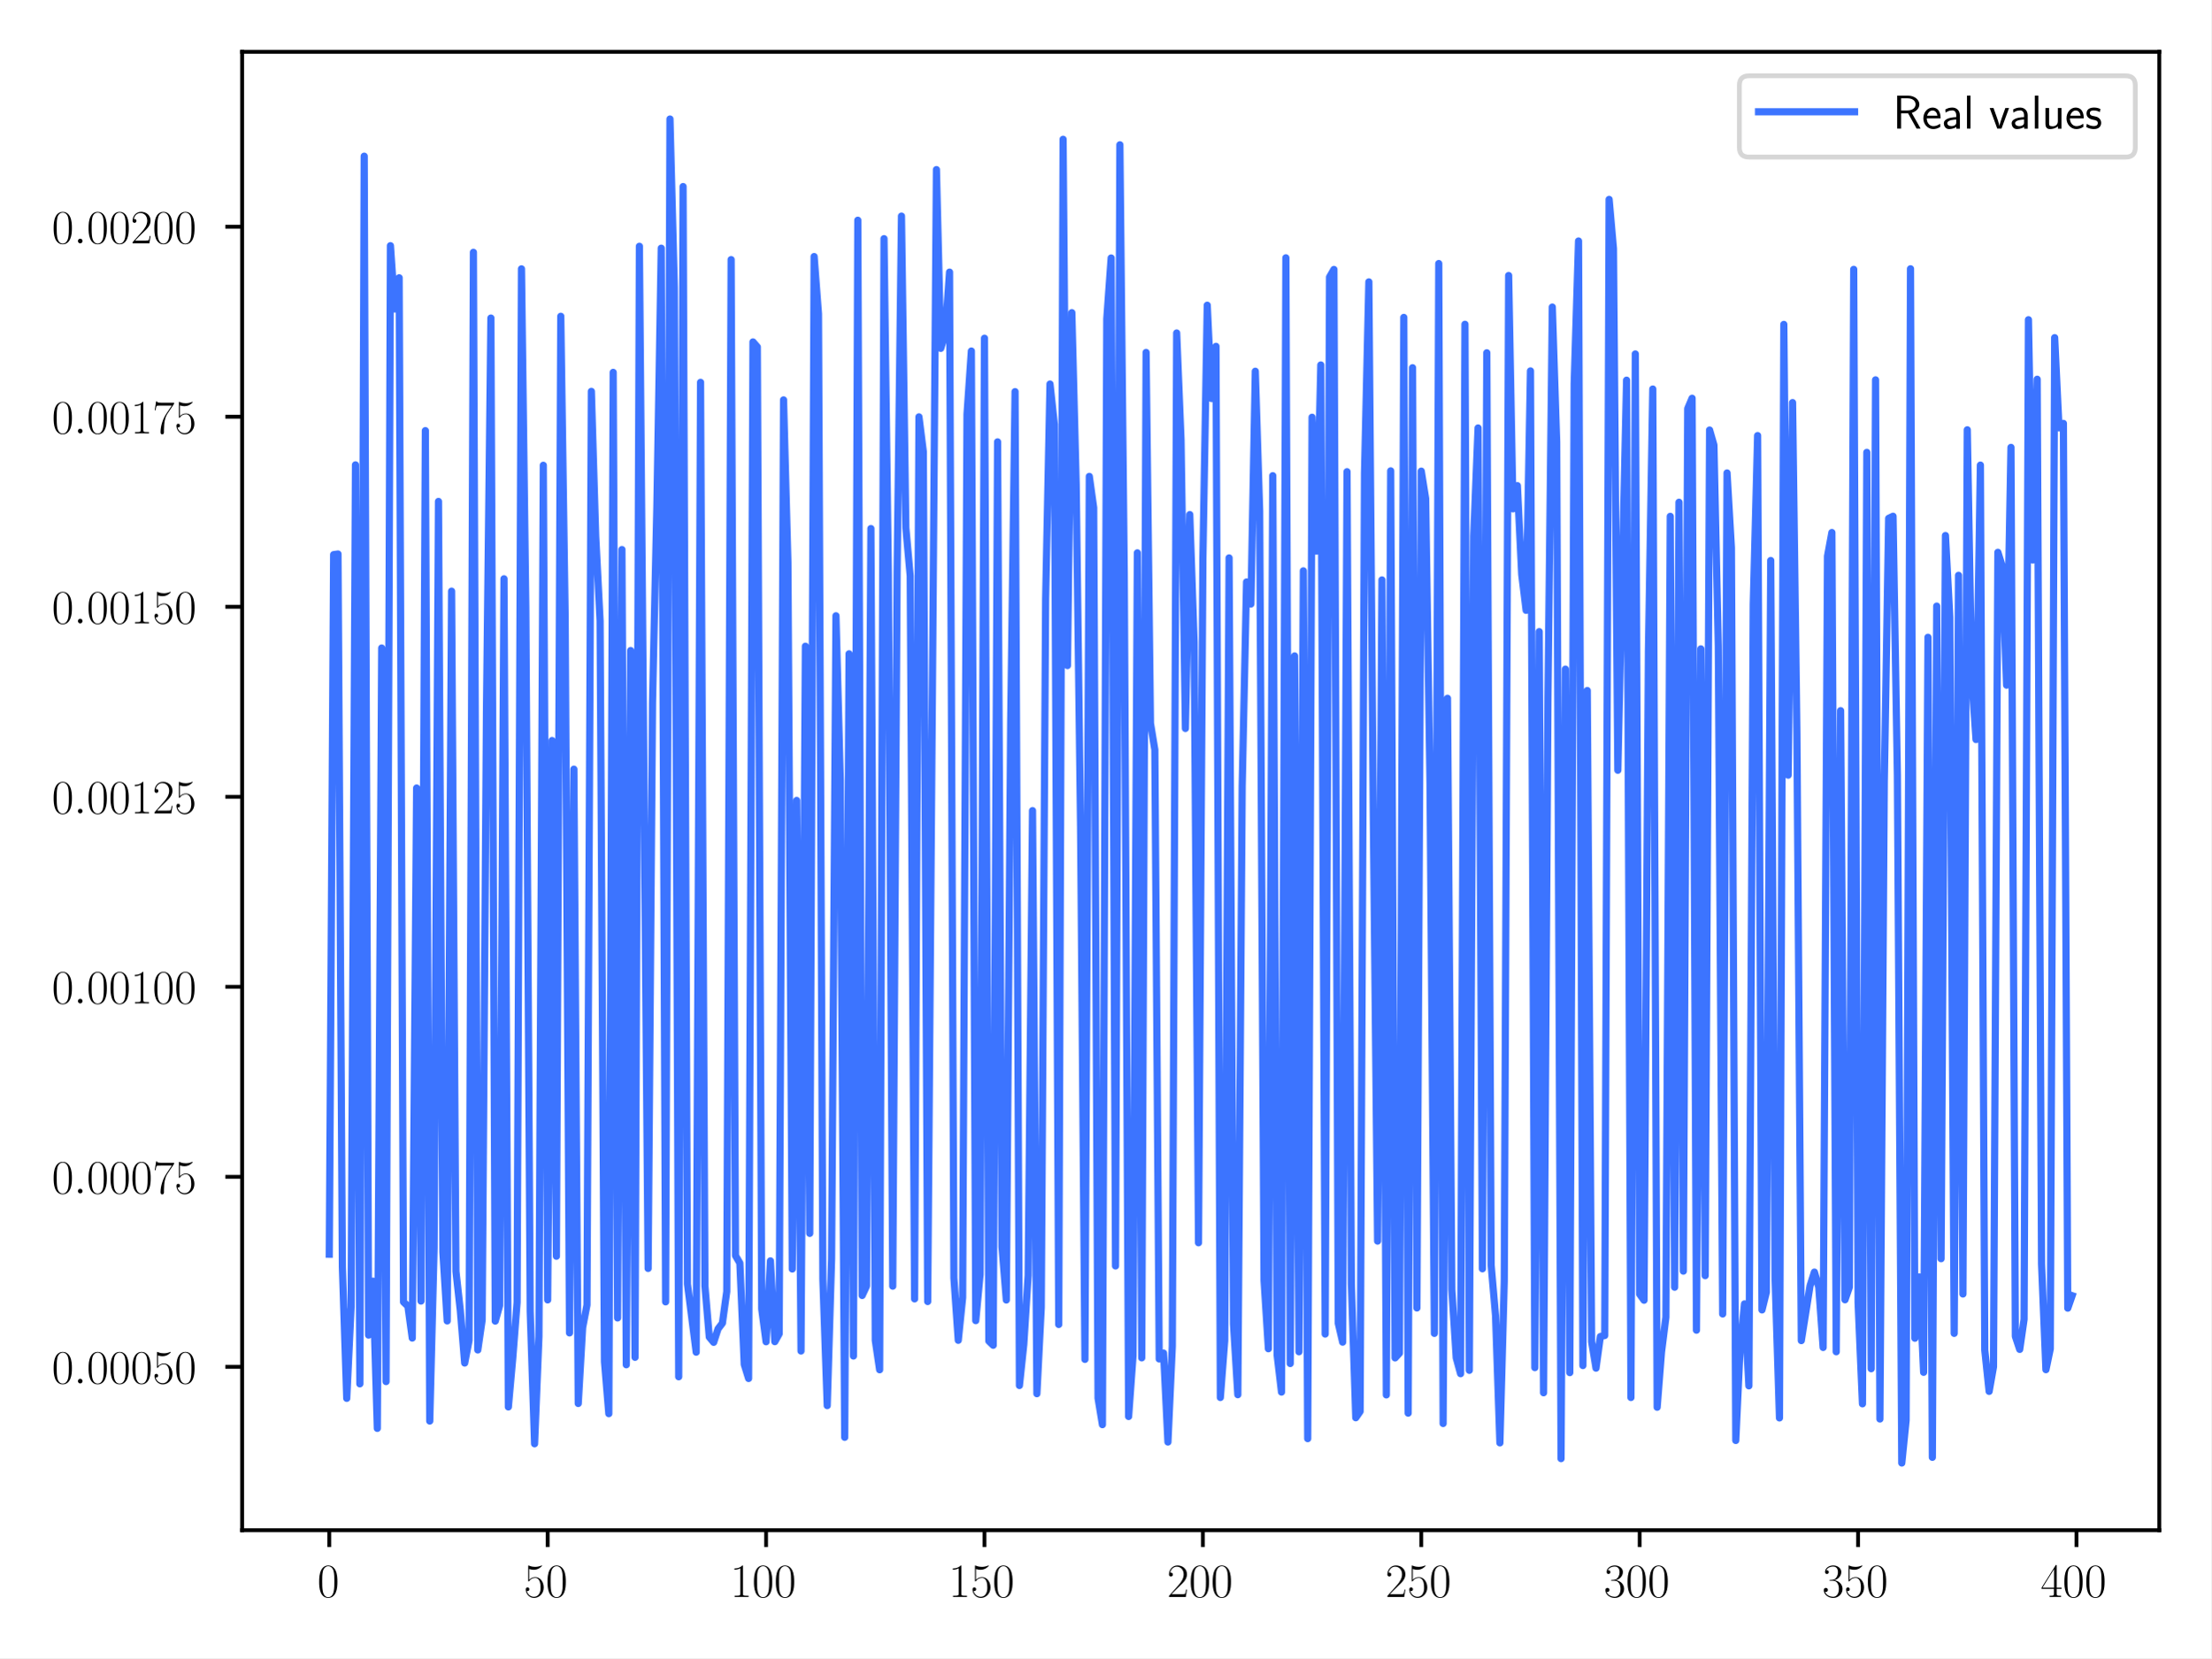
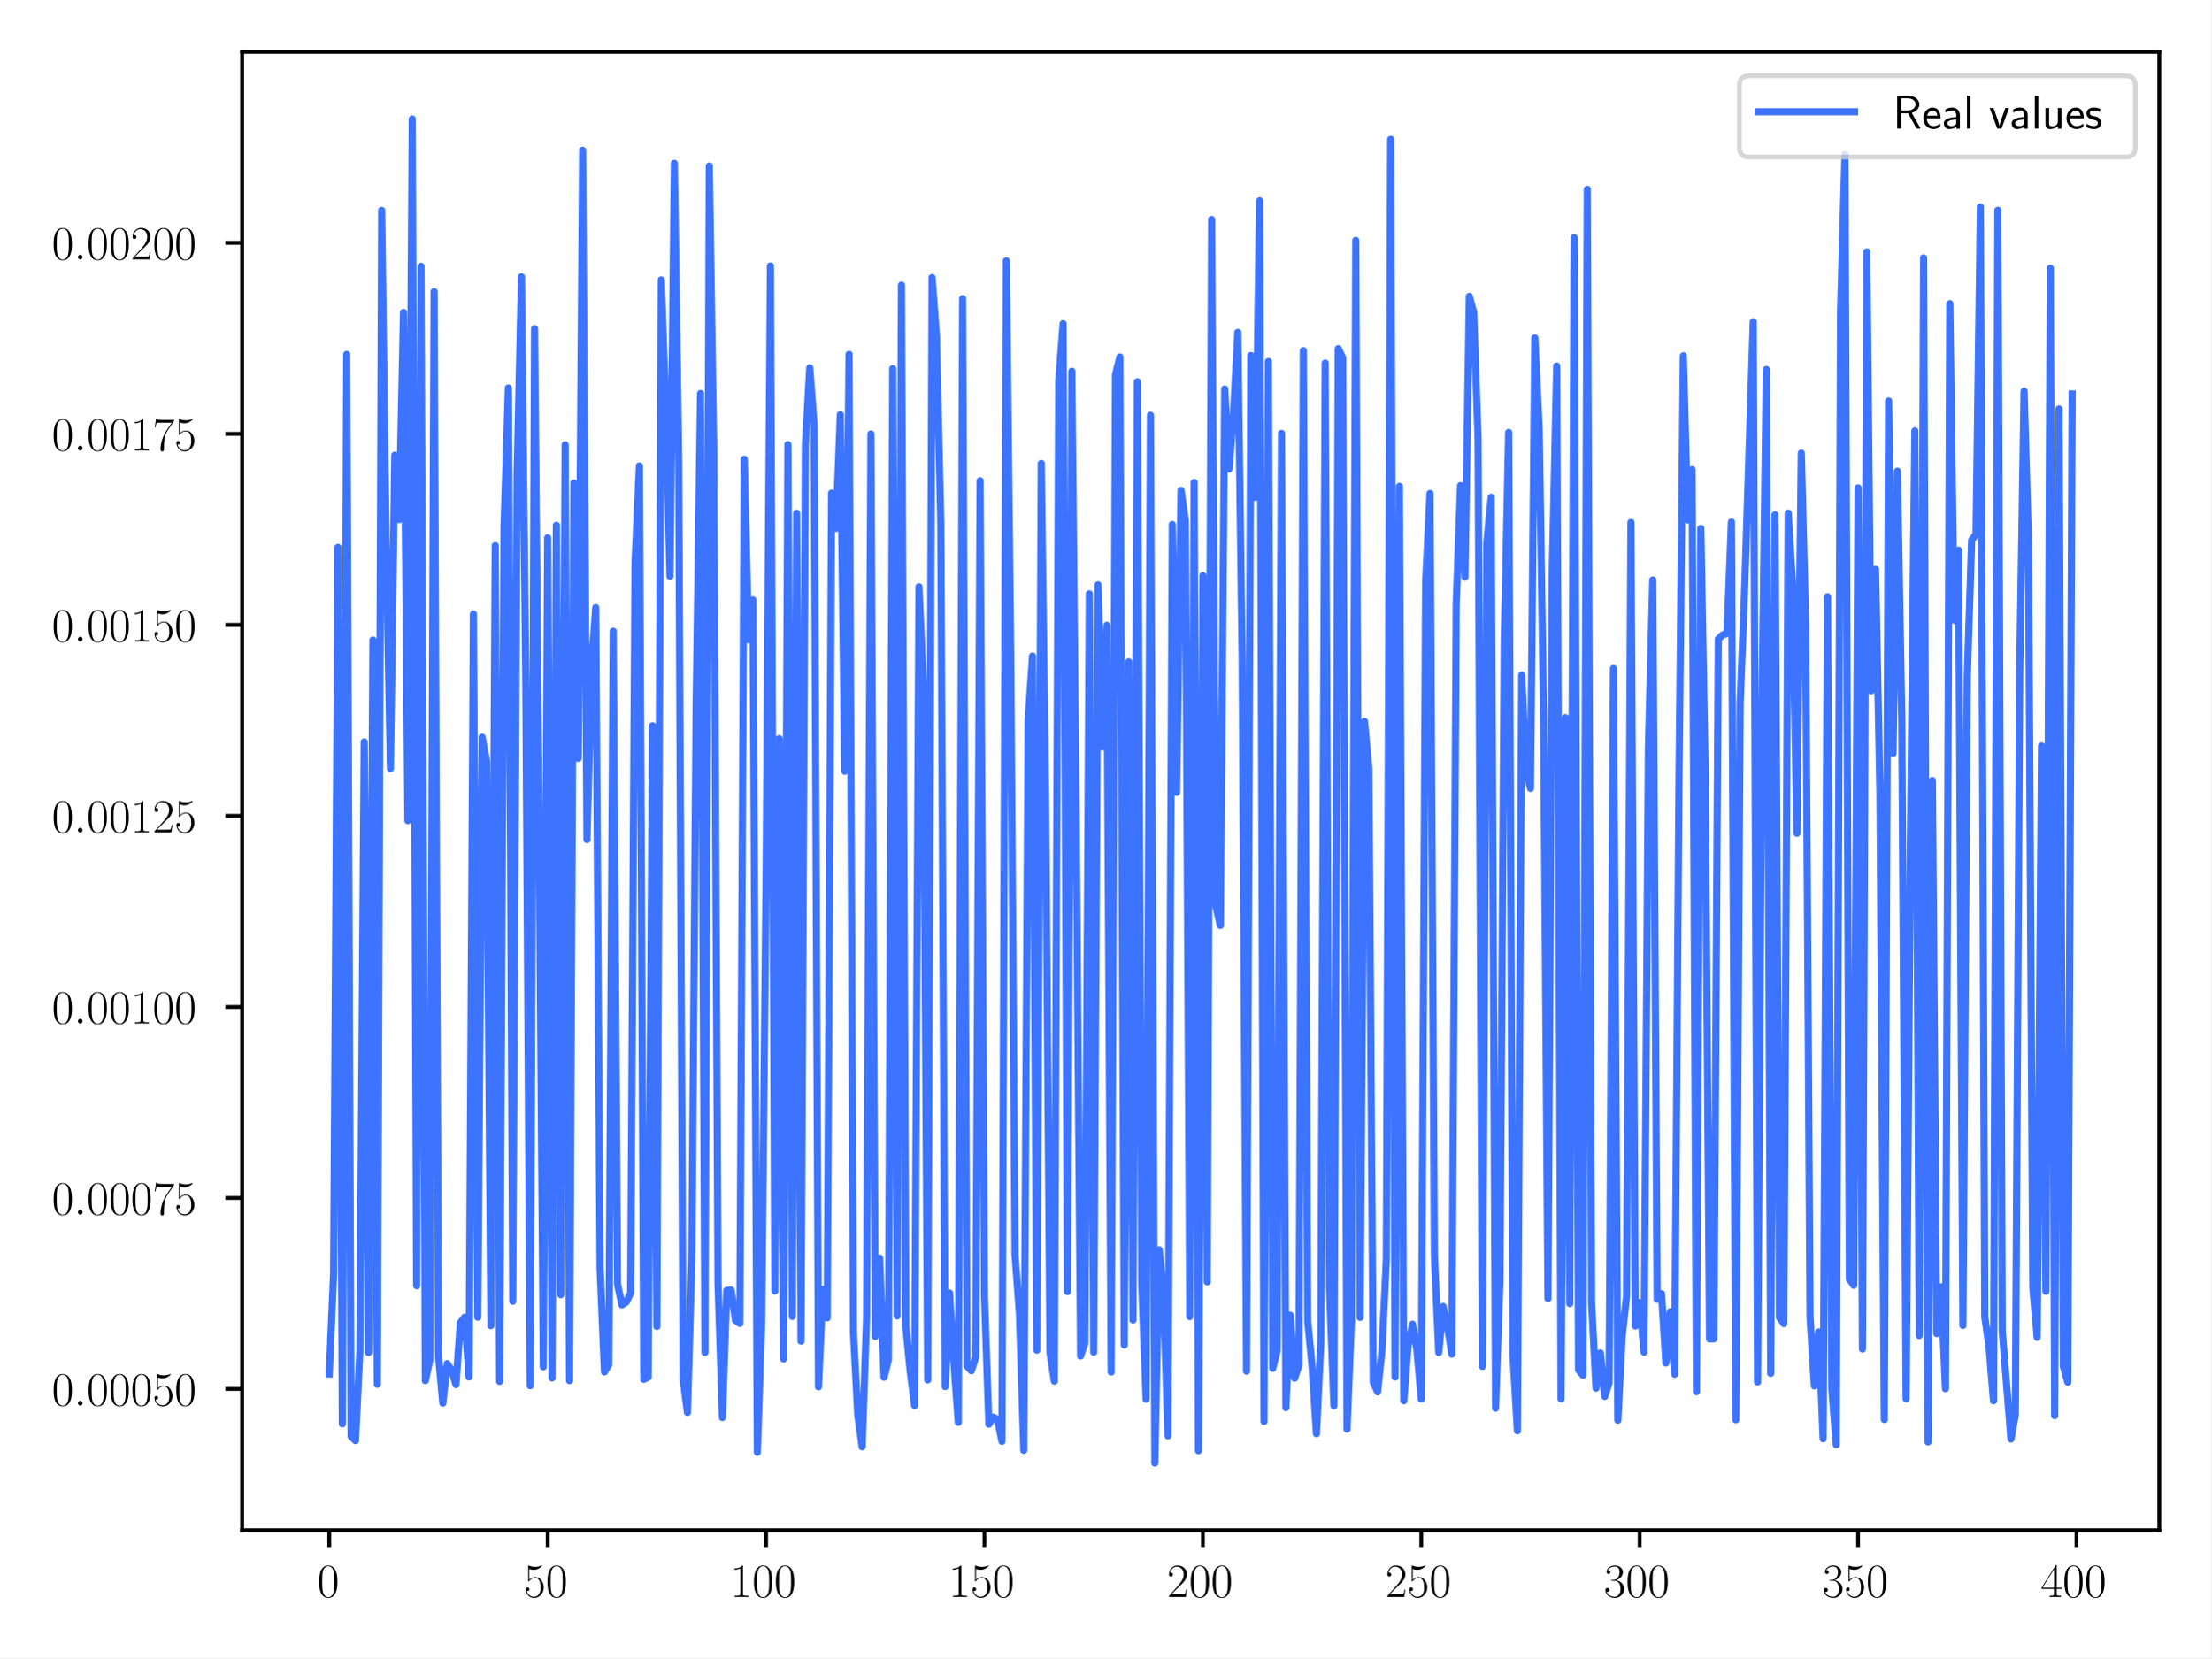
<svg xmlns="http://www.w3.org/2000/svg" xmlns:xlink="http://www.w3.org/1999/xlink" width="460.8pt" height="345.6pt" viewBox="0 0 460.8 345.6" version="1.1">
  <defs>
    <style type="text/css">*{stroke-linejoin: round; stroke-linecap: butt}</style>
  </defs>
  <g id="figure_1">
    <g id="patch_1">
      <path d="M 0 345.6  L 460.8 345.6  L 460.8 0  L 0 0  z " style="fill: #ffffff" />
    </g>
    <g id="axes_1">
      <g id="patch_2">
        <path d="M 50.455 318.944  L 450 318.944  L 450 10.8  L 50.455 10.8  z " style="fill: #ffffff" />
      </g>
      <g id="matplotlib.axis_1">
        <g id="xtick_1">
          <g id="line2d_1">
            <defs>
-               <path id="m84af740e2d" d="M 0 0  L 0 3.5  " style="stroke: #000000; stroke-width: 0.8" />
+               <path id="mfba15ce579" d="M 0 0  L 0 3.5  " style="stroke: #000000; stroke-width: 0.8" />
            </defs>
            <g>
-               <use xlink:href="#m84af740e2d" x="68.617" y="318.944" style="stroke: #000000; stroke-width: 0.8" />
+               <use xlink:href="#mfba15ce579" x="68.617" y="318.944" style="stroke: #000000; stroke-width: 0.8" />
            </g>
          </g>
          <g id="text_1">
            <g transform="translate(66.12587 332.8628)scale(0.1 -0.1)">
              <defs>
                <path id="CMR17-30" d="M 2688 2038  C 2688 2430 2682 3099 2413 3613  C 2176 4063 1798 4224 1466 4224  C 1158 4224 768 4082 525 3620  C 269 3137 243 2539 243 2038  C 243 1671 250 1112 448 623  C 723 -39 1216 -128 1466 -128  C 1760 -128 2208 -7 2470 604  C 2662 1048 2688 1568 2688 2038  z M 1466 -26  C 1056 -26 813 328 723 816  C 653 1196 653 1749 653 2109  C 653 2604 653 3015 736 3407  C 858 3954 1216 4121 1466 4121  C 1728 4121 2067 3947 2189 3420  C 2272 3054 2278 2623 2278 2109  C 2278 1691 2278 1176 2202 797  C 2067 96 1690 -26 1466 -26  z " transform="scale(0.015625)" />
              </defs>
              <use xlink:href="#CMR17-30" transform="scale(0.996264)" />
            </g>
          </g>
        </g>
        <g id="xtick_2">
          <g id="line2d_2">
            <g>
-               <use xlink:href="#m84af740e2d" x="114.133" y="318.944" style="stroke: #000000; stroke-width: 0.8" />
+               <use xlink:href="#mfba15ce579" x="114.133" y="318.944" style="stroke: #000000; stroke-width: 0.8" />
            </g>
          </g>
          <g id="text_2">
            <g transform="translate(109.1518 332.8628)scale(0.1 -0.1)">
              <defs>
                <path id="CMR17-35" d="M 730 3750  C 794 3724 1056 3641 1325 3641  C 1920 3641 2246 3961 2432 4140  C 2432 4191 2432 4224 2394 4224  C 2387 4224 2374 4224 2323 4198  C 2099 4102 1837 4032 1517 4032  C 1325 4032 1037 4055 723 4191  C 653 4224 640 4224 634 4224  C 602 4224 595 4217 595 4090  L 595 2231  C 595 2113 595 2080 659 2080  C 691 2080 704 2093 736 2139  C 941 2435 1222 2560 1542 2560  C 1766 2560 2246 2415 2246 1293  C 2246 1087 2246 716 2054 422  C 1894 159 1645 25 1370 25  C 947 25 518 319 403 812  C 429 806 480 793 506 793  C 589 793 749 838 749 1036  C 749 1209 627 1280 506 1280  C 358 1280 262 1190 262 1011  C 262 454 704 -128 1382 -128  C 2042 -128 2669 441 2669 1267  C 2669 2054 2170 2662 1549 2662  C 1222 2662 947 2540 730 2304  L 730 3750  z " transform="scale(0.015625)" />
              </defs>
              <use xlink:href="#CMR17-35" transform="scale(0.996264)" />
              <use xlink:href="#CMR17-30" transform="translate(45.69048 0)scale(0.996264)" />
            </g>
          </g>
        </g>
        <g id="xtick_3">
          <g id="line2d_3">
            <g>
-               <use xlink:href="#m84af740e2d" x="159.65" y="318.944" style="stroke: #000000; stroke-width: 0.8" />
+               <use xlink:href="#mfba15ce579" x="159.65" y="318.944" style="stroke: #000000; stroke-width: 0.8" />
            </g>
          </g>
          <g id="text_3">
            <g transform="translate(152.1777 332.8628)scale(0.1 -0.1)">
              <defs>
                <path id="CMR17-31" d="M 1702 4083  C 1702 4217 1696 4224 1606 4224  C 1357 3927 979 3833 621 3820  C 602 3820 570 3820 563 3808  C 557 3795 557 3782 557 3648  C 755 3648 1088 3686 1344 3839  L 1344 467  C 1344 243 1331 166 781 166  L 589 166  L 589 0  C 896 6 1216 12 1523 12  C 1830 12 2150 6 2458 0  L 2458 166  L 2266 166  C 1715 166 1702 236 1702 467  L 1702 4083  z " transform="scale(0.015625)" />
              </defs>
              <use xlink:href="#CMR17-31" transform="scale(0.996264)" />
              <use xlink:href="#CMR17-30" transform="translate(45.69048 0)scale(0.996264)" />
              <use xlink:href="#CMR17-30" transform="translate(91.38095 0)scale(0.996264)" />
            </g>
          </g>
        </g>
        <g id="xtick_4">
          <g id="line2d_4">
            <g>
-               <use xlink:href="#m84af740e2d" x="205.166" y="318.944" style="stroke: #000000; stroke-width: 0.8" />
+               <use xlink:href="#mfba15ce579" x="205.166" y="318.944" style="stroke: #000000; stroke-width: 0.8" />
            </g>
          </g>
          <g id="text_4">
            <g transform="translate(197.6943 332.8628)scale(0.1 -0.1)">
              <use xlink:href="#CMR17-31" transform="scale(0.996264)" />
              <use xlink:href="#CMR17-35" transform="translate(45.69048 0)scale(0.996264)" />
              <use xlink:href="#CMR17-30" transform="translate(91.38095 0)scale(0.996264)" />
            </g>
          </g>
        </g>
        <g id="xtick_5">
          <g id="line2d_5">
            <g>
-               <use xlink:href="#m84af740e2d" x="250.683" y="318.944" style="stroke: #000000; stroke-width: 0.8" />
+               <use xlink:href="#mfba15ce579" x="250.683" y="318.944" style="stroke: #000000; stroke-width: 0.8" />
            </g>
          </g>
          <g id="text_5">
            <g transform="translate(243.2109 332.8628)scale(0.1 -0.1)">
              <defs>
                <path id="CMR17-32" d="M 2669 990  L 2554 990  C 2490 537 2438 460 2413 422  C 2381 371 1920 371 1830 371  L 602 371  C 832 620 1280 1073 1824 1596  C 2214 1966 2669 2400 2669 3033  C 2669 3788 2067 4224 1395 4224  C 691 4224 262 3603 262 3027  C 262 2777 448 2745 525 2745  C 589 2745 781 2783 781 3007  C 781 3206 614 3264 525 3264  C 486 3264 448 3257 422 3244  C 544 3788 915 4057 1306 4057  C 1862 4057 2227 3616 2227 3033  C 2227 2477 1901 1998 1536 1583  L 262 147  L 262 0  L 2515 0  L 2669 990  z " transform="scale(0.015625)" />
              </defs>
              <use xlink:href="#CMR17-32" transform="scale(0.996264)" />
              <use xlink:href="#CMR17-30" transform="translate(45.69048 0)scale(0.996264)" />
              <use xlink:href="#CMR17-30" transform="translate(91.38095 0)scale(0.996264)" />
            </g>
          </g>
        </g>
        <g id="xtick_6">
          <g id="line2d_6">
            <g>
-               <use xlink:href="#m84af740e2d" x="296.199" y="318.944" style="stroke: #000000; stroke-width: 0.8" />
+               <use xlink:href="#mfba15ce579" x="296.199" y="318.944" style="stroke: #000000; stroke-width: 0.8" />
            </g>
          </g>
          <g id="text_6">
            <g transform="translate(288.7275 332.8628)scale(0.1 -0.1)">
              <use xlink:href="#CMR17-32" transform="scale(0.996264)" />
              <use xlink:href="#CMR17-35" transform="translate(45.69048 0)scale(0.996264)" />
              <use xlink:href="#CMR17-30" transform="translate(91.38095 0)scale(0.996264)" />
            </g>
          </g>
        </g>
        <g id="xtick_7">
          <g id="line2d_7">
            <g>
-               <use xlink:href="#m84af740e2d" x="341.716" y="318.944" style="stroke: #000000; stroke-width: 0.8" />
+               <use xlink:href="#mfba15ce579" x="341.716" y="318.944" style="stroke: #000000; stroke-width: 0.8" />
            </g>
          </g>
          <g id="text_7">
            <g transform="translate(334.244 332.8628)scale(0.1 -0.1)">
              <defs>
                <path id="CMR17-33" d="M 1414 2176  C 1984 2176 2234 1673 2234 1094  C 2234 322 1824 25 1453 25  C 1114 25 563 193 390 691  C 422 678 454 678 486 678  C 640 678 755 780 755 947  C 755 1132 614 1216 486 1216  C 378 1216 211 1164 211 927  C 211 335 787 -128 1466 -128  C 2176 -128 2720 432 2720 1087  C 2720 1718 2208 2176 1600 2246  C 2086 2347 2554 2776 2554 3353  C 2554 3856 2048 4224 1472 4224  C 890 4224 378 3862 378 3347  C 378 3123 544 3084 627 3084  C 762 3084 877 3167 877 3334  C 877 3500 762 3584 627 3584  C 602 3584 570 3584 544 3571  C 730 3999 1235 4076 1459 4076  C 1683 4076 2106 3966 2106 3347  C 2106 3167 2080 2851 1862 2574  C 1670 2329 1453 2316 1242 2297  C 1210 2297 1062 2284 1037 2284  C 992 2278 966 2272 966 2227  C 966 2182 973 2176 1101 2176  L 1414 2176  z " transform="scale(0.015625)" />
              </defs>
              <use xlink:href="#CMR17-33" transform="scale(0.996264)" />
              <use xlink:href="#CMR17-30" transform="translate(45.69048 0)scale(0.996264)" />
              <use xlink:href="#CMR17-30" transform="translate(91.38095 0)scale(0.996264)" />
            </g>
          </g>
        </g>
        <g id="xtick_8">
          <g id="line2d_8">
            <g>
-               <use xlink:href="#m84af740e2d" x="387.233" y="318.944" style="stroke: #000000; stroke-width: 0.8" />
+               <use xlink:href="#mfba15ce579" x="387.233" y="318.944" style="stroke: #000000; stroke-width: 0.8" />
            </g>
          </g>
          <g id="text_8">
            <g transform="translate(379.7606 332.8628)scale(0.1 -0.1)">
              <use xlink:href="#CMR17-33" transform="scale(0.996264)" />
              <use xlink:href="#CMR17-35" transform="translate(45.69048 0)scale(0.996264)" />
              <use xlink:href="#CMR17-30" transform="translate(91.38095 0)scale(0.996264)" />
            </g>
          </g>
        </g>
        <g id="xtick_9">
          <g id="line2d_9">
            <g>
-               <use xlink:href="#m84af740e2d" x="432.749" y="318.944" style="stroke: #000000; stroke-width: 0.8" />
+               <use xlink:href="#mfba15ce579" x="432.749" y="318.944" style="stroke: #000000; stroke-width: 0.8" />
            </g>
          </g>
          <g id="text_9">
            <g transform="translate(425.2772 332.8628)scale(0.1 -0.1)">
              <defs>
                <path id="CMR17-34" d="M 2150 4147  C 2150 4281 2144 4288 2029 4288  L 128 1254  L 128 1088  L 1779 1088  L 1779 460  C 1779 230 1766 166 1318 166  L 1197 166  L 1197 0  C 1402 12 1747 12 1965 12  C 2182 12 2528 12 2733 0  L 2733 166  L 2611 166  C 2163 166 2150 230 2150 460  L 2150 1088  L 2803 1088  L 2803 1254  L 2150 1254  L 2150 4147  z M 1798 3723  L 1798 1254  L 256 1254  L 1798 3723  z " transform="scale(0.015625)" />
              </defs>
              <use xlink:href="#CMR17-34" transform="scale(0.996264)" />
              <use xlink:href="#CMR17-30" transform="translate(45.69048 0)scale(0.996264)" />
              <use xlink:href="#CMR17-30" transform="translate(91.38095 0)scale(0.996264)" />
            </g>
          </g>
        </g>
      </g>
      <g id="matplotlib.axis_2">
        <g id="ytick_1">
          <g id="line2d_10">
            <defs>
-               <path id="m6521557089" d="M 0 0  L -3.5 0  " style="stroke: #000000; stroke-width: 0.8" />
+               <path id="m5a0dab8dab" d="M 0 0  L -3.5 0  " style="stroke: #000000; stroke-width: 0.8" />
            </defs>
            <g>
-               <use xlink:href="#m6521557089" x="50.455" y="284.896" style="stroke: #000000; stroke-width: 0.8" />
+               <use xlink:href="#m5a0dab8dab" x="50.455" y="289.497" style="stroke: #000000; stroke-width: 0.8" />
            </g>
          </g>
          <g id="text_10">
-             <g transform="translate(10.8 288.3549)scale(0.1 -0.1)">
+             <g transform="translate(10.8 292.956)scale(0.1 -0.1)">
              <defs>
                <path id="CMMI12-3a" d="M 1178 307  C 1178 492 1024 620 870 620  C 685 620 557 467 557 313  C 557 128 710 0 864 0  C 1050 0 1178 153 1178 307  z " transform="scale(0.015625)" />
              </defs>
              <use xlink:href="#CMR17-30" transform="scale(0.996264)" />
              <use xlink:href="#CMMI12-3a" transform="translate(45.69048 0)scale(0.996264)" />
              <use xlink:href="#CMR17-30" transform="translate(72.78765 0)scale(0.996264)" />
              <use xlink:href="#CMR17-30" transform="translate(118.4781 0)scale(0.996264)" />
              <use xlink:href="#CMR17-30" transform="translate(164.1686 0)scale(0.996264)" />
              <use xlink:href="#CMR17-35" transform="translate(209.8591 0)scale(0.996264)" />
              <use xlink:href="#CMR17-30" transform="translate(255.5496 0)scale(0.996264)" />
            </g>
          </g>
        </g>
        <g id="ytick_2">
          <g id="line2d_11">
            <g>
-               <use xlink:href="#m6521557089" x="50.455" y="245.289" style="stroke: #000000; stroke-width: 0.8" />
+               <use xlink:href="#m5a0dab8dab" x="50.455" y="249.683" style="stroke: #000000; stroke-width: 0.8" />
            </g>
          </g>
          <g id="text_11">
-             <g transform="translate(10.8 248.748)scale(0.1 -0.1)">
+             <g transform="translate(10.8 253.1418)scale(0.1 -0.1)">
              <defs>
                <path id="CMR17-37" d="M 2886 3955  L 2886 4096  L 1382 4096  C 634 4096 621 4166 595 4288  L 480 4288  L 294 3104  L 410 3104  C 429 3226 474 3552 550 3673  C 589 3724 1062 3724 1171 3724  L 2579 3724  L 1869 2670  C 1395 1961 1069 1003 1069 166  C 1069 89 1069 -128 1299 -128  C 1530 -128 1530 89 1530 172  L 1530 466  C 1530 1514 1709 2204 2003 2644  L 2886 3955  z " transform="scale(0.015625)" />
              </defs>
              <use xlink:href="#CMR17-30" transform="scale(0.996264)" />
              <use xlink:href="#CMMI12-3a" transform="translate(45.69048 0)scale(0.996264)" />
              <use xlink:href="#CMR17-30" transform="translate(72.78765 0)scale(0.996264)" />
              <use xlink:href="#CMR17-30" transform="translate(118.4781 0)scale(0.996264)" />
              <use xlink:href="#CMR17-30" transform="translate(164.1686 0)scale(0.996264)" />
              <use xlink:href="#CMR17-37" transform="translate(209.8591 0)scale(0.996264)" />
              <use xlink:href="#CMR17-35" transform="translate(255.5496 0)scale(0.996264)" />
            </g>
          </g>
        </g>
        <g id="ytick_3">
          <g id="line2d_12">
            <g>
-               <use xlink:href="#m6521557089" x="50.455" y="205.682" style="stroke: #000000; stroke-width: 0.8" />
+               <use xlink:href="#m5a0dab8dab" x="50.455" y="209.868" style="stroke: #000000; stroke-width: 0.8" />
            </g>
          </g>
          <g id="text_12">
-             <g transform="translate(10.8 209.1411)scale(0.1 -0.1)">
+             <g transform="translate(10.8 213.3276)scale(0.1 -0.1)">
              <use xlink:href="#CMR17-30" transform="scale(0.996264)" />
              <use xlink:href="#CMMI12-3a" transform="translate(45.69048 0)scale(0.996264)" />
              <use xlink:href="#CMR17-30" transform="translate(72.78765 0)scale(0.996264)" />
              <use xlink:href="#CMR17-30" transform="translate(118.4781 0)scale(0.996264)" />
              <use xlink:href="#CMR17-31" transform="translate(164.1686 0)scale(0.996264)" />
              <use xlink:href="#CMR17-30" transform="translate(209.8591 0)scale(0.996264)" />
              <use xlink:href="#CMR17-30" transform="translate(255.5496 0)scale(0.996264)" />
            </g>
          </g>
        </g>
        <g id="ytick_4">
          <g id="line2d_13">
            <g>
-               <use xlink:href="#m6521557089" x="50.455" y="166.075" style="stroke: #000000; stroke-width: 0.8" />
+               <use xlink:href="#m5a0dab8dab" x="50.455" y="170.054" style="stroke: #000000; stroke-width: 0.8" />
            </g>
          </g>
          <g id="text_13">
-             <g transform="translate(10.8 169.5342)scale(0.1 -0.1)">
+             <g transform="translate(10.8 173.5134)scale(0.1 -0.1)">
              <use xlink:href="#CMR17-30" transform="scale(0.996264)" />
              <use xlink:href="#CMMI12-3a" transform="translate(45.69048 0)scale(0.996264)" />
              <use xlink:href="#CMR17-30" transform="translate(72.78765 0)scale(0.996264)" />
              <use xlink:href="#CMR17-30" transform="translate(118.4781 0)scale(0.996264)" />
              <use xlink:href="#CMR17-31" transform="translate(164.1686 0)scale(0.996264)" />
              <use xlink:href="#CMR17-32" transform="translate(209.8591 0)scale(0.996264)" />
              <use xlink:href="#CMR17-35" transform="translate(255.5496 0)scale(0.996264)" />
            </g>
          </g>
        </g>
        <g id="ytick_5">
          <g id="line2d_14">
            <g>
-               <use xlink:href="#m6521557089" x="50.455" y="126.468" style="stroke: #000000; stroke-width: 0.8" />
+               <use xlink:href="#m5a0dab8dab" x="50.455" y="130.24" style="stroke: #000000; stroke-width: 0.8" />
            </g>
          </g>
          <g id="text_14">
-             <g transform="translate(10.8 129.9273)scale(0.1 -0.1)">
+             <g transform="translate(10.8 133.6992)scale(0.1 -0.1)">
              <use xlink:href="#CMR17-30" transform="scale(0.996264)" />
              <use xlink:href="#CMMI12-3a" transform="translate(45.69048 0)scale(0.996264)" />
              <use xlink:href="#CMR17-30" transform="translate(72.78765 0)scale(0.996264)" />
              <use xlink:href="#CMR17-30" transform="translate(118.4781 0)scale(0.996264)" />
              <use xlink:href="#CMR17-31" transform="translate(164.1686 0)scale(0.996264)" />
              <use xlink:href="#CMR17-35" transform="translate(209.8591 0)scale(0.996264)" />
              <use xlink:href="#CMR17-30" transform="translate(255.5496 0)scale(0.996264)" />
            </g>
          </g>
        </g>
        <g id="ytick_6">
          <g id="line2d_15">
            <g>
-               <use xlink:href="#m6521557089" x="50.455" y="86.861" style="stroke: #000000; stroke-width: 0.8" />
+               <use xlink:href="#m5a0dab8dab" x="50.455" y="90.426" style="stroke: #000000; stroke-width: 0.8" />
            </g>
          </g>
          <g id="text_15">
-             <g transform="translate(10.8 90.32034)scale(0.1 -0.1)">
+             <g transform="translate(10.8 93.88497)scale(0.1 -0.1)">
              <use xlink:href="#CMR17-30" transform="scale(0.996264)" />
              <use xlink:href="#CMMI12-3a" transform="translate(45.69048 0)scale(0.996264)" />
              <use xlink:href="#CMR17-30" transform="translate(72.78765 0)scale(0.996264)" />
              <use xlink:href="#CMR17-30" transform="translate(118.4781 0)scale(0.996264)" />
              <use xlink:href="#CMR17-31" transform="translate(164.1686 0)scale(0.996264)" />
              <use xlink:href="#CMR17-37" transform="translate(209.8591 0)scale(0.996264)" />
              <use xlink:href="#CMR17-35" transform="translate(255.5496 0)scale(0.996264)" />
            </g>
          </g>
        </g>
        <g id="ytick_7">
          <g id="line2d_16">
            <g>
-               <use xlink:href="#m6521557089" x="50.455" y="47.254" style="stroke: #000000; stroke-width: 0.8" />
+               <use xlink:href="#m5a0dab8dab" x="50.455" y="50.612" style="stroke: #000000; stroke-width: 0.8" />
            </g>
          </g>
          <g id="text_16">
-             <g transform="translate(10.8 50.71342)scale(0.1 -0.1)">
+             <g transform="translate(10.8 54.07075)scale(0.1 -0.1)">
              <use xlink:href="#CMR17-30" transform="scale(0.996264)" />
              <use xlink:href="#CMMI12-3a" transform="translate(45.69048 0)scale(0.996264)" />
              <use xlink:href="#CMR17-30" transform="translate(72.78765 0)scale(0.996264)" />
              <use xlink:href="#CMR17-30" transform="translate(118.4781 0)scale(0.996264)" />
              <use xlink:href="#CMR17-32" transform="translate(164.1686 0)scale(0.996264)" />
              <use xlink:href="#CMR17-30" transform="translate(209.8591 0)scale(0.996264)" />
              <use xlink:href="#CMR17-30" transform="translate(255.5496 0)scale(0.996264)" />
            </g>
          </g>
        </g>
      </g>
      <g id="line2d_17">
-         <path d="M 68.617 261.422  L 69.527 115.602  L 70.437 115.469  L 71.348 264.072  L 72.258 291.464  L 73.168 272.39  L 74.079 96.889  L 74.989 288.443  L 75.899 32.552  L 76.81 278.28  L 77.72 267.032  L 78.63 297.723  L 79.541 135.068  L 80.451 287.967  L 81.361 51.202  L 82.272 64.402  L 83.182 57.891  L 84.092 271.378  L 85.003 272.249  L 85.913 278.899  L 86.823 164.241  L 87.734 271.187  L 88.644 89.753  L 89.554 296.195  L 90.464 260.212  L 91.375 104.512  L 92.285 260.934  L 93.195 275.33  L 94.106 123.21  L 95.016 264.998  L 95.926 273.166  L 96.837 284.099  L 97.747 279.381  L 98.657 52.583  L 99.568 281.378  L 100.478 275.131  L 101.388 147.12  L 102.299 66.29  L 103.209 275.365  L 104.119 272.114  L 105.03 120.635  L 105.94 293.252  L 106.85 283.115  L 107.761 271.451  L 108.671 56.031  L 109.581 126.64  L 110.492 273.315  L 111.402 300.932  L 112.312 278.586  L 113.223 96.973  L 114.133 270.946  L 115.043 154.348  L 115.954 261.84  L 116.864 65.921  L 117.774 128.357  L 118.685 277.821  L 119.595 160.317  L 120.505 292.53  L 121.416 276.705  L 122.326 271.994  L 123.236 81.566  L 124.147 111.804  L 125.057 129.434  L 125.967 283.807  L 126.878 294.657  L 127.788 77.611  L 128.698 274.706  L 129.609 114.539  L 130.519 284.457  L 131.429 135.584  L 132.34 282.908  L 133.25 51.327  L 135.071 264.388  L 135.981 146.44  L 136.891 105.492  L 137.802 51.73  L 138.712 271.348  L 139.622 24.807  L 140.533 59.863  L 141.443 286.967  L 142.353 38.883  L 143.264 267.631  L 145.084 281.843  L 145.995 79.684  L 146.905 268.058  L 147.815 278.683  L 148.726 279.785  L 149.636 276.984  L 150.546 275.784  L 151.457 269.186  L 152.367 54.106  L 153.277 261.714  L 154.188 263.275  L 155.098 284.398  L 156.008 287.32  L 156.919 71.263  L 157.829 72.308  L 158.739 272.826  L 159.65 279.663  L 160.56 262.809  L 161.47 279.642  L 162.381 277.998  L 163.291 83.345  L 164.201 117.169  L 165.112 264.503  L 166.022 166.835  L 166.932 281.597  L 167.843 134.693  L 168.753 257.077  L 169.663 53.471  L 170.574 65.418  L 171.484 266.625  L 172.394 292.977  L 173.305 262.357  L 174.215 128.344  L 175.125 162.57  L 176.036 299.585  L 176.946 136.275  L 177.856 282.64  L 178.767 45.899  L 179.677 270.02  L 180.587 268.052  L 181.498 110.158  L 182.408 279.384  L 183.318 285.505  L 184.229 49.741  L 185.139 119.836  L 186.049 268.079  L 186.96 119.168  L 187.87 45.039  L 188.78 110.037  L 189.691 120.035  L 190.601 270.733  L 191.511 86.888  L 192.422 94.149  L 193.332 271.281  L 195.153 35.347  L 196.063 72.601  L 196.973 69.598  L 197.884 56.712  L 198.794 266.363  L 199.704 279.364  L 200.615 270.476  L 201.525 86.322  L 202.435 73.161  L 203.346 275.267  L 204.256 265.642  L 205.166 70.492  L 206.077 279.513  L 206.987 280.398  L 207.897 92.092  L 208.808 259.859  L 209.718 270.965  L 210.628 150.512  L 211.539 81.623  L 212.449 288.787  L 213.359 280.22  L 214.27 265.795  L 215.18 168.956  L 216.09 290.495  L 217.001 272.511  L 217.911 124.906  L 218.821 80.037  L 219.732 88.462  L 220.642 276.066  L 221.552 29.03  L 222.463 138.724  L 223.373 65.161  L 224.283 101.026  L 225.194 172.408  L 226.104 283.342  L 227.014 99.29  L 227.925 105.821  L 228.835 291.409  L 229.745 296.947  L 230.656 66.428  L 231.566 53.768  L 232.476 263.87  L 233.387 30.176  L 234.297 119.513  L 235.207 295.244  L 236.118 282.642  L 237.028 115.226  L 237.938 283.02  L 238.849 73.453  L 239.759 150.739  L 240.669 156.265  L 241.58 283.254  L 242.49 282.026  L 243.4 300.566  L 244.311 280.595  L 245.221 69.401  L 246.131 91.732  L 247.042 151.832  L 247.952 107.251  L 248.862 133.86  L 249.773 259.033  L 250.683 116.512  L 251.593 63.611  L 252.504 83.067  L 253.414 72.185  L 254.324 291.288  L 255.235 279.426  L 256.145 116.282  L 257.055 275.952  L 257.966 290.699  L 258.876 163.852  L 259.786 121.292  L 260.697 125.892  L 261.607 77.376  L 262.517 106.473  L 263.428 266.877  L 264.338 281.122  L 265.248 99.145  L 266.159 282.447  L 267.069 290.157  L 267.979 53.733  L 268.89 284.206  L 269.8 136.71  L 270.71 281.757  L 271.621 118.978  L 272.531 299.861  L 273.441 86.965  L 274.351 114.878  L 275.262 76.066  L 276.172 278.058  L 277.082 57.751  L 277.993 56.157  L 278.903 275.824  L 279.813 279.748  L 280.724 98.316  L 281.634 267.585  L 282.544 295.5  L 283.455 294.183  L 284.365 98.573  L 285.275 58.747  L 286.186 168.532  L 287.096 258.685  L 288.006 120.872  L 288.917 290.743  L 289.827 98.141  L 290.737 283.032  L 291.648 282.041  L 292.558 66.155  L 293.468 294.55  L 294.379 76.638  L 295.289 272.627  L 296.199 98.199  L 297.11 103.904  L 298.02 163.333  L 298.93 277.921  L 299.841 54.929  L 300.751 296.707  L 301.661 145.541  L 302.572 268.75  L 303.482 283.024  L 304.392 286.324  L 305.303 67.59  L 306.213 285.623  L 307.123 111.722  L 308.034 89.194  L 308.944 264.462  L 309.854 73.526  L 310.765 263.721  L 311.675 274.197  L 312.585 300.746  L 313.496 267.006  L 314.406 57.418  L 315.316 106.066  L 316.227 101.222  L 317.137 119.761  L 318.047 127.213  L 318.958 77.307  L 319.868 285.06  L 320.778 131.649  L 321.689 290.297  L 322.599 145.292  L 323.509 63.996  L 324.42 92.123  L 325.33 304.027  L 326.24 139.465  L 327.151 286.101  L 328.061 80.018  L 328.971 50.231  L 329.882 284.627  L 330.792 143.922  L 331.702 279.661  L 332.613 285.169  L 333.523 278.576  L 334.433 278.365  L 335.344 41.556  L 336.254 51.808  L 337.164 160.546  L 338.985 79.239  L 339.895 291.29  L 340.806 73.766  L 341.716 269.751  L 342.626 271.013  L 343.537 135.632  L 344.447 81.081  L 345.357 293.318  L 346.268 281.786  L 347.178 274.55  L 348.088 107.622  L 348.999 268.3  L 349.909 104.684  L 350.819 264.947  L 351.73 85.158  L 352.64 83.004  L 353.55 277.257  L 354.461 135.243  L 355.371 265.893  L 356.281 89.625  L 357.192 92.762  L 358.102 134.728  L 359.012 273.877  L 359.923 98.574  L 360.833 114.136  L 361.743 300.241  L 362.654 280.836  L 363.564 271.77  L 364.474 288.854  L 365.385 125.94  L 366.295 90.783  L 367.205 273.03  L 368.116 269.355  L 369.026 116.82  L 369.936 266.565  L 370.847 295.542  L 371.757 67.614  L 372.667 161.568  L 373.578 83.909  L 374.488 152.959  L 375.398 279.425  L 377.219 268.015  L 378.129 265.142  L 379.04 268.276  L 379.95 280.855  L 380.86 115.919  L 381.771 110.992  L 382.681 281.753  L 383.591 148.12  L 384.502 270.921  L 385.412 268.312  L 386.322 56.138  L 387.233 271.482  L 388.143 292.6  L 389.053 94.28  L 389.964 285.29  L 390.874 79.172  L 391.784 295.769  L 392.695 163.044  L 393.605 108.034  L 394.515 107.604  L 395.426 161.58  L 396.336 304.938  L 397.246 296.033  L 398.157 56.018  L 399.067 278.935  L 399.977 266.153  L 400.888 286.034  L 401.798 132.824  L 402.708 303.752  L 403.619 126.325  L 404.529 262.358  L 405.439 111.611  L 406.35 128.631  L 407.26 277.916  L 408.17 119.908  L 409.081 269.711  L 409.991 89.577  L 410.901 141.033  L 411.812 154.149  L 412.722 96.939  L 413.632 281.392  L 414.543 290.013  L 415.453 284.881  L 416.363 115.114  L 417.274 118.016  L 418.184 142.812  L 419.094 93.246  L 420.005 278.538  L 420.915 281.257  L 421.825 274.998  L 422.736 66.634  L 423.646 116.731  L 424.556 79.045  L 425.467 263.446  L 426.377 285.485  L 427.287 281.152  L 428.198 70.374  L 429.108 89.165  L 430.018 88.244  L 430.929 272.665  L 431.839 270.061  L 431.839 270.061  " clip-path="url(#pec5ccf3790)" style="fill: none; stroke: #3c74ff; stroke-width: 1.5; stroke-linecap: square" />
+         <path d="M 68.617 286.371  L 69.527 265.41  L 70.437 114.09  L 71.348 296.774  L 72.258 73.858  L 73.168 299.37  L 74.079 300.273  L 74.989 281.742  L 75.899 154.638  L 76.81 281.902  L 77.72 133.402  L 78.63 288.543  L 79.541 43.852  L 80.451 112.57  L 81.361 160.192  L 82.272 94.877  L 83.182 108.299  L 84.092 65.12  L 85.003 171.048  L 85.913 24.807  L 86.823 267.977  L 87.734 55.5  L 88.644 287.769  L 89.554 283.474  L 90.464 60.785  L 91.375 282.639  L 92.285 292.458  L 93.195 284.235  L 94.106 285.59  L 95.016 288.605  L 95.926 275.719  L 96.837 274.543  L 97.747 287.005  L 98.657 127.986  L 99.568 274.543  L 100.478 153.652  L 101.388 158.659  L 102.299 276.295  L 103.209 113.723  L 104.119 287.935  L 105.03 110.044  L 105.94 80.855  L 106.85 271.226  L 107.761 99.236  L 108.671 57.694  L 109.581 142.697  L 110.492 288.823  L 111.402 68.483  L 112.312 167.12  L 113.223 284.887  L 114.133 112.091  L 115.043 287.21  L 115.954 109.485  L 116.864 269.861  L 117.774 92.707  L 118.685 287.779  L 119.595 100.678  L 120.505 158.065  L 121.416 31.326  L 122.326 174.996  L 123.236 139.404  L 124.147 126.637  L 125.057 264.252  L 125.967 285.942  L 126.878 284.42  L 127.788 131.565  L 128.698 267.727  L 129.609 271.978  L 130.519 271.384  L 131.429 269.494  L 132.34 117.254  L 133.25 97.106  L 134.16 287.499  L 135.071 287.044  L 135.981 151.261  L 136.891 276.466  L 137.802 58.327  L 138.712 84.091  L 139.622 120.131  L 140.533 34.053  L 141.443 96.358  L 142.353 287.464  L 143.264 294.402  L 144.174 262.87  L 145.084 145.954  L 145.995 82.012  L 146.905 281.886  L 147.815 34.599  L 148.726 92.742  L 149.636 267.568  L 150.546 295.462  L 151.457 268.962  L 152.367 268.91  L 153.277 275.19  L 154.188 275.855  L 155.098 95.716  L 156.008 133.356  L 156.919 125.037  L 157.829 302.719  L 158.739 275.512  L 159.65 182.343  L 160.56 55.428  L 161.47 269.111  L 162.381 153.959  L 163.291 283.252  L 164.201 92.664  L 165.112 274.383  L 166.022 106.98  L 166.932 279.54  L 167.843 92.771  L 168.753 76.654  L 169.663 88.714  L 170.574 289.056  L 171.484 268.767  L 172.394 274.67  L 173.305 102.773  L 174.215 110.14  L 175.125 86.405  L 176.036 160.756  L 176.946 73.852  L 177.856 277.68  L 178.767 295.033  L 179.677 301.565  L 180.587 274.8  L 181.498 90.453  L 182.408 278.554  L 183.318 262.228  L 184.229 287.068  L 185.139 283.42  L 186.049 76.85  L 186.96 274.275  L 187.87 59.421  L 188.78 276.528  L 189.691 285.851  L 190.601 292.944  L 191.511 122.302  L 192.422 142.536  L 193.332 287.616  L 194.242 57.856  L 195.153 69.886  L 196.063 109.024  L 196.973 289.01  L 197.884 269.509  L 198.794 284.046  L 199.704 296.477  L 200.615 62.234  L 201.525 284.712  L 202.435 285.703  L 203.346 282.847  L 204.256 100.201  L 205.166 270.06  L 206.077 296.848  L 206.987 295.375  L 207.897 295.869  L 208.808 300.427  L 209.718 54.365  L 210.628 135.793  L 211.539 261.627  L 212.449 273.755  L 213.359 302.297  L 214.27 150.083  L 215.18 136.743  L 216.09 281.418  L 217.001 96.592  L 217.911 165.405  L 218.821 281.988  L 219.732 287.874  L 220.642 79.493  L 221.552 67.462  L 222.463 269.217  L 223.373 77.382  L 224.283 170.818  L 225.194 282.631  L 226.104 279.917  L 227.014 123.774  L 227.925 281.83  L 228.835 121.892  L 229.745 155.669  L 230.656 130.339  L 231.566 285.975  L 232.476 78.068  L 233.387 74.399  L 234.297 280.338  L 235.207 137.934  L 236.118 275.144  L 237.028 79.559  L 237.938 267.654  L 238.849 291.65  L 239.759 86.548  L 240.669 304.938  L 241.58 260.494  L 242.49 270.182  L 243.4 299.276  L 244.311 109.323  L 245.221 165.136  L 246.131 102.199  L 247.042 108.585  L 247.952 274.416  L 248.862 100.549  L 249.773 302.392  L 250.683 119.969  L 251.593 267.179  L 252.504 45.743  L 253.414 188.936  L 254.324 192.889  L 255.235 81.08  L 256.145 97.752  L 257.055 86.311  L 257.966 69.275  L 258.876 137.557  L 259.786 285.792  L 260.697 74.1  L 261.607 103.655  L 262.517 41.848  L 263.428 296.268  L 264.338 75.34  L 265.248 285.198  L 266.159 281.545  L 267.069 90.338  L 267.979 293.409  L 268.89 274.125  L 269.8 287.254  L 270.71 284.543  L 271.621 73.072  L 272.531 275.322  L 273.441 284.767  L 274.351 298.833  L 275.262 279.936  L 276.172 75.673  L 277.082 268.538  L 277.993 292.998  L 278.903 72.667  L 279.813 74.561  L 280.724 297.897  L 281.634 275.263  L 282.544 50.106  L 283.455 274.584  L 284.365 150.366  L 285.275 160.221  L 286.186 288.122  L 287.096 290.11  L 288.006 281.468  L 288.917 262.561  L 289.827 29.042  L 290.737 287.018  L 291.648 101.366  L 292.558 291.957  L 293.468 280.265  L 294.379 276.012  L 295.289 281.376  L 296.199 291.602  L 297.11 121.218  L 298.02 102.844  L 298.93 261.533  L 299.841 281.898  L 300.751 272.305  L 301.661 276.524  L 302.572 282.251  L 303.482 125.819  L 304.392 101.204  L 305.303 120.275  L 306.213 61.774  L 307.123 65.126  L 308.034 91.43  L 308.944 284.807  L 309.854 113.181  L 310.765 103.632  L 311.675 293.507  L 312.585 267.295  L 313.496 133.592  L 314.406 90.134  L 315.316 282.5  L 316.227 298.236  L 317.137 140.703  L 318.047 160.588  L 318.958 164.333  L 319.868 70.439  L 320.778 89.524  L 321.689 149.162  L 322.599 270.656  L 323.509 118.939  L 324.42 76.296  L 325.33 291.592  L 326.24 149.568  L 327.151 271.699  L 328.061 49.523  L 328.971 285.539  L 329.882 286.618  L 330.792 39.462  L 331.702 271.642  L 332.613 289.343  L 333.523 282.005  L 334.433 291.055  L 335.344 288.247  L 336.254 139.326  L 337.164 296.02  L 338.075 278.42  L 338.985 270.12  L 339.895 108.888  L 340.806 276.387  L 341.716 271.514  L 342.626 281.82  L 343.537 155.736  L 344.447 120.886  L 345.357 270.819  L 346.268 269.64  L 347.178 284.094  L 348.088 273.395  L 348.999 286.428  L 349.909 162.287  L 350.819 74.157  L 351.73 108.375  L 352.64 97.884  L 353.55 290.079  L 354.461 110.137  L 355.371 160.848  L 356.281 279.093  L 357.192 279.048  L 358.102 133.221  L 359.012 132.325  L 359.923 132.045  L 360.833 108.791  L 361.743 295.923  L 362.654 146.631  L 363.564 123.573  L 365.385 67.054  L 366.295 288.055  L 367.205 146.973  L 368.116 77.02  L 369.026 286.254  L 369.936 107.291  L 370.847 274.584  L 371.757 275.878  L 372.667 106.946  L 373.578 121.736  L 374.488 173.682  L 375.398 94.442  L 376.309 129.957  L 377.219 274.526  L 378.129 288.871  L 379.04 277.627  L 379.95 299.89  L 380.86 124.376  L 381.771 289.605  L 382.681 301.121  L 383.591 65.015  L 384.502 32.182  L 385.412 266.56  L 386.322 267.894  L 387.233 101.683  L 388.143 281.182  L 389.053 52.487  L 389.964 143.982  L 390.874 118.645  L 391.784 164.797  L 392.695 295.872  L 393.605 83.57  L 394.515 157.024  L 395.426 98.205  L 396.336 149.822  L 397.246 291.544  L 398.157 174.422  L 399.067 89.801  L 399.977 278.363  L 400.888 53.758  L 401.798 300.549  L 402.708 162.685  L 403.619 277.96  L 404.529 268.226  L 405.439 289.445  L 406.35 63.286  L 407.26 129.272  L 408.17 114.683  L 409.081 276.257  L 409.991 140.991  L 410.901 112.576  L 411.812 111.376  L 412.722 43.111  L 413.632 274.45  L 414.543 280.829  L 415.453 291.964  L 416.363 43.825  L 417.274 277.394  L 419.094 299.93  L 420.005 294.811  L 420.915 139.817  L 421.825 81.518  L 422.736 113.03  L 423.646 268.361  L 424.556 278.742  L 425.467 155.473  L 426.377 269.158  L 427.287 55.912  L 428.198 295.069  L 429.108 85.229  L 430.018 284.797  L 430.929 288.098  L 431.839 82.112  L 431.839 82.112  " clip-path="url(#p3add7791ec)" style="fill: none; stroke: #3c74ff; stroke-width: 1.5; stroke-linecap: square" />
      </g>
      <g id="patch_3">
        <path d="M 50.455 318.944  L 50.455 10.8  " style="fill: none; stroke: #000000; stroke-width: 0.8; stroke-linejoin: miter; stroke-linecap: square" />
      </g>
      <g id="patch_4">
        <path d="M 450 318.944  L 450 10.8  " style="fill: none; stroke: #000000; stroke-width: 0.8; stroke-linejoin: miter; stroke-linecap: square" />
      </g>
      <g id="patch_5">
        <path d="M 50.455 318.944  L 450 318.944  " style="fill: none; stroke: #000000; stroke-width: 0.8; stroke-linejoin: miter; stroke-linecap: square" />
      </g>
      <g id="patch_6">
        <path d="M 50.455 10.8  L 450 10.8  " style="fill: none; stroke: #000000; stroke-width: 0.8; stroke-linejoin: miter; stroke-linecap: square" />
      </g>
      <g id="legend_1">
        <g id="patch_7">
          <path d="M 364.494 32.737  L 443 32.737  Q 445 32.737 445 30.737  L 445 17.8  Q 445 15.8 443 15.8  L 364.494 15.8  Q 362.494 15.8 362.494 17.8  L 362.494 30.737  Q 362.494 32.737 364.494 32.737  z " style="fill: #ffffff; opacity: 0.8; stroke: #cccccc; stroke-linejoin: miter" />
        </g>
        <g id="line2d_18">
          <path d="M 366.494 23.3  L 376.494 23.3  L 386.494 23.3  " style="fill: none; stroke: #3c74ff; stroke-width: 1.5; stroke-linecap: square" />
        </g>
        <g id="text_17">
          <g transform="translate(394.4938 26.8)scale(0.1 -0.1)">
            <defs>
              <path id="CMSS17-52" d="M 2522 2099  L 2534 2105  C 3533 2450 3539 3125 3539 3244  C 3539 3838 2925 4416 2003 4416  L 570 4416  L 570 0  L 1094 0  L 1094 2041  L 2035 2041  L 3168 0  L 3706 0  L 2522 2099  z M 1094 2432  L 1094 4057  L 1933 4057  C 2746 4057 3034 3607 3034 3244  C 3034 2907 2778 2432 1933 2432  L 1094 2432  z " transform="scale(0.015625)" />
              <path id="CMSS17-65" d="M 2502 1375  C 2502 1587 2490 2001 2285 2347  C 2061 2713 1696 2816 1421 2816  C 755 2816 192 2184 192 1363  C 192 579 774 -64 1510 -64  C 1798 -64 2150 19 2470 249  C 2470 275 2458 414 2451 421  C 2451 433 2432 629 2432 655  C 2125 408 1773 326 1517 326  C 1107 326 666 667 646 1375  L 2502 1375  z M 698 1728  C 781 2086 1062 2425 1421 2425  C 1517 2425 1965 2412 2080 1728  L 698 1728  z " transform="scale(0.015625)" />
              <path id="CMSS17-61" d="M 2406 1789  C 2406 2399 1978 2816 1402 2816  C 1120 2816 813 2764 461 2559  L 499 2133  C 659 2250 934 2438 1395 2438  C 1722 2438 1920 2185 1920 1782  L 1920 1536  C 896 1504 256 1209 256 711  C 256 452 416 -64 947 -64  C 1043 -64 1562 -52 1933 224  L 1933 -13  L 2406 -13  L 2406 1789  z M 1920 824  C 1920 711 1920 559 1728 446  C 1562 339 1350 326 1261 326  C 941 326 723 503 723 723  C 723 1165 1722 1209 1920 1216  L 1920 824  z " transform="scale(0.015625)" />
              <path id="CMSS17-6c" d="M 947 4416  L 474 4416  L 474 0  L 947 0  L 947 4416  z " transform="scale(0.015625)" />
              <path id="CMSS17-76" d="M 2675 2752  L 2176 2752  L 1747 1555  C 1613 1164 1421 627 1389 352  L 1382 352  C 1370 467 1318 633 1286 748  C 1248 889 1197 1056 1158 1171  L 595 2752  L 83 2752  L 1094 0  L 1664 0  L 2675 2752  z " transform="scale(0.015625)" />
              <path id="CMSS17-75" d="M 2618 2752  L 2131 2752  L 2131 976  C 2131 500 1786 307 1421 307  C 998 307 960 448 960 712  L 960 2752  L 474 2752  L 474 680  C 474 179 646 -64 1088 -64  C 1306 -64 1798 -13 2144 307  L 2144 -13  L 2618 -13  L 2618 2752  z " transform="scale(0.015625)" />
              <path id="CMSS17-73" d="M 2061 2623  C 1683 2803 1389 2816 1197 2816  C 742 2816 198 2655 198 2009  C 198 1363 902 1222 1094 1183  C 1389 1126 1715 1062 1715 742  C 1715 339 1254 339 1171 339  C 915 339 563 409 243 639  L 166 211  C 531 0 883 -64 1178 -64  C 1965 -64 2163 416 2163 780  C 2163 1094 1984 1305 1862 1401  C 1651 1567 1574 1587 1050 1695  C 960 1708 646 1779 646 2067  C 646 2431 1050 2431 1139 2431  C 1555 2431 1811 2303 1984 2207  L 2061 2623  z " transform="scale(0.015625)" />
            </defs>
            <use xlink:href="#CMSS17-52" transform="scale(0.996264)" />
            <use xlink:href="#CMSS17-65" transform="translate(60.41616 0)scale(0.996264)" />
            <use xlink:href="#CMSS17-61" transform="translate(102.055 0)scale(0.996264)" />
            <use xlink:href="#CMSS17-6c" transform="translate(146.9769 0)scale(0.996264)" />
            <use xlink:href="#CMSS17-76" transform="translate(200.3867 0)scale(0.996264)" />
            <use xlink:href="#CMSS17-61" transform="translate(243.3869 0)scale(0.996264)" />
            <use xlink:href="#CMSS17-6c" transform="translate(288.3088 0)scale(0.996264)" />
            <use xlink:href="#CMSS17-75" transform="translate(310.4895 0)scale(0.996264)" />
            <use xlink:href="#CMSS17-65" transform="translate(358.6945 0)scale(0.996264)" />
            <use xlink:href="#CMSS17-73" transform="translate(400.3333 0)scale(0.996264)" />
          </g>
        </g>
      </g>
    </g>
  </g>
  <defs>
-     <clipPath id="pec5ccf3790">
+     <clipPath id="p3add7791ec">
      <rect x="50.455" y="10.8" width="399.545" height="308.144" />
    </clipPath>
  </defs>
</svg>
